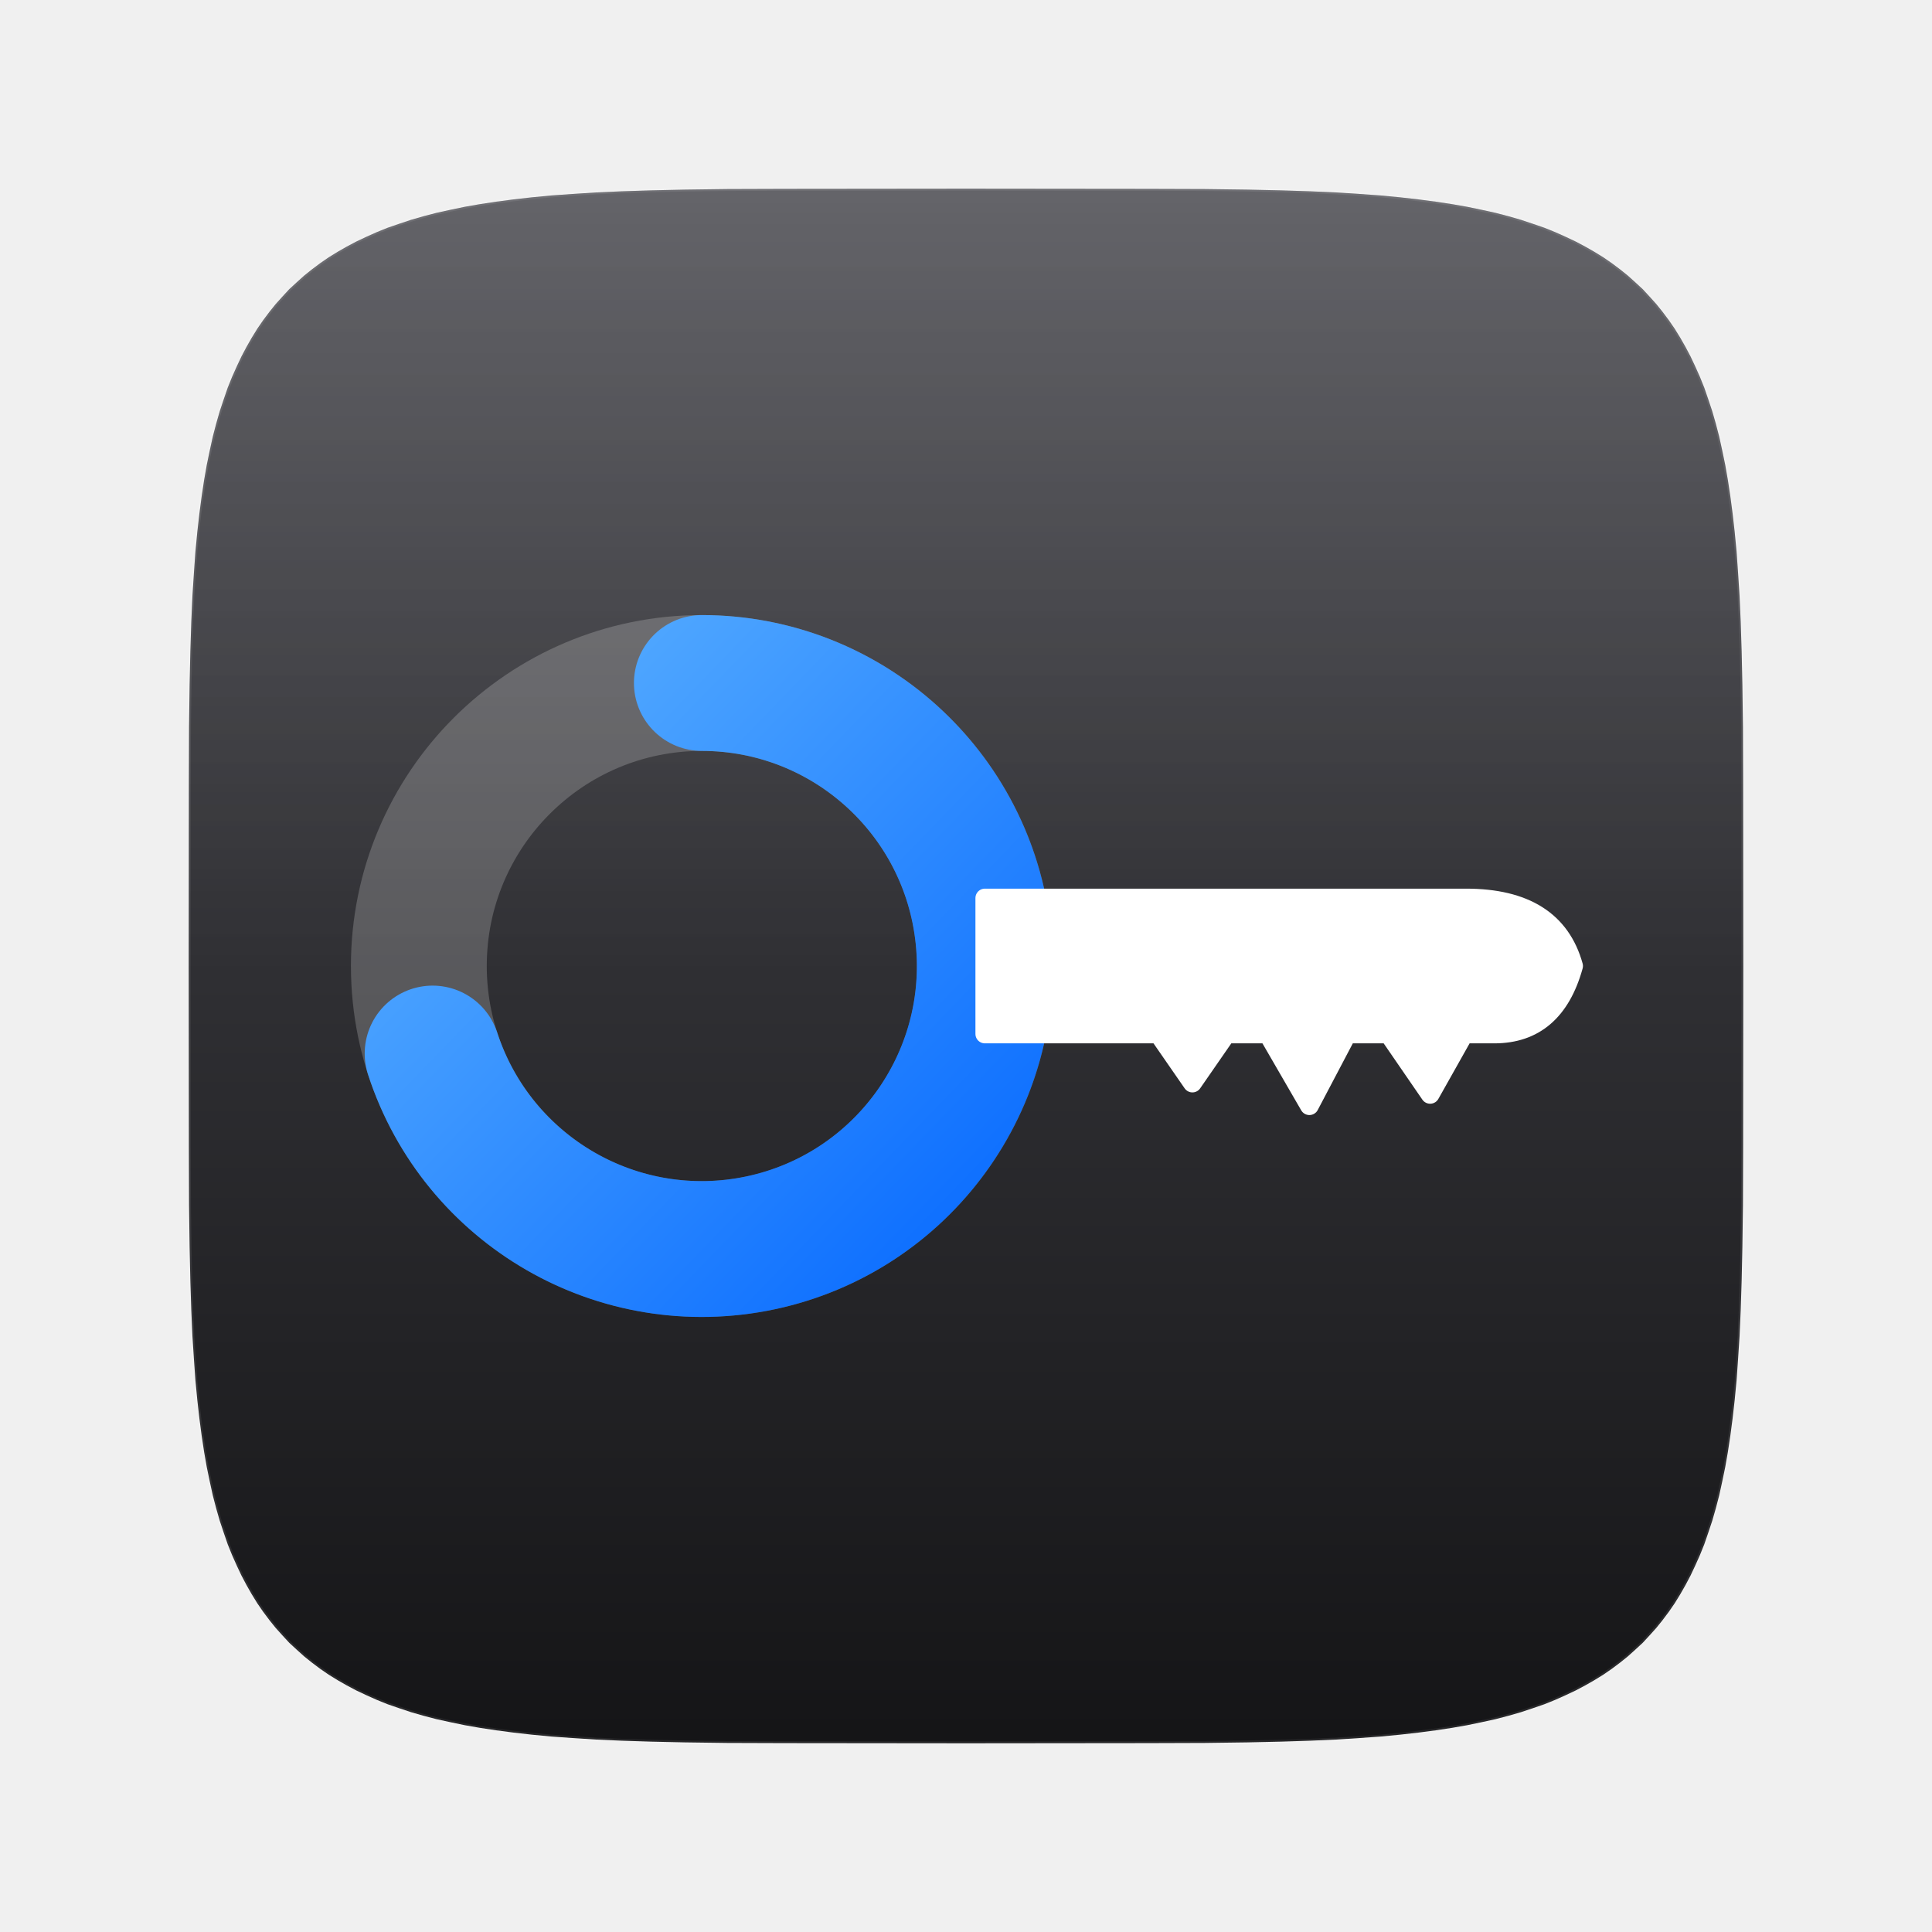
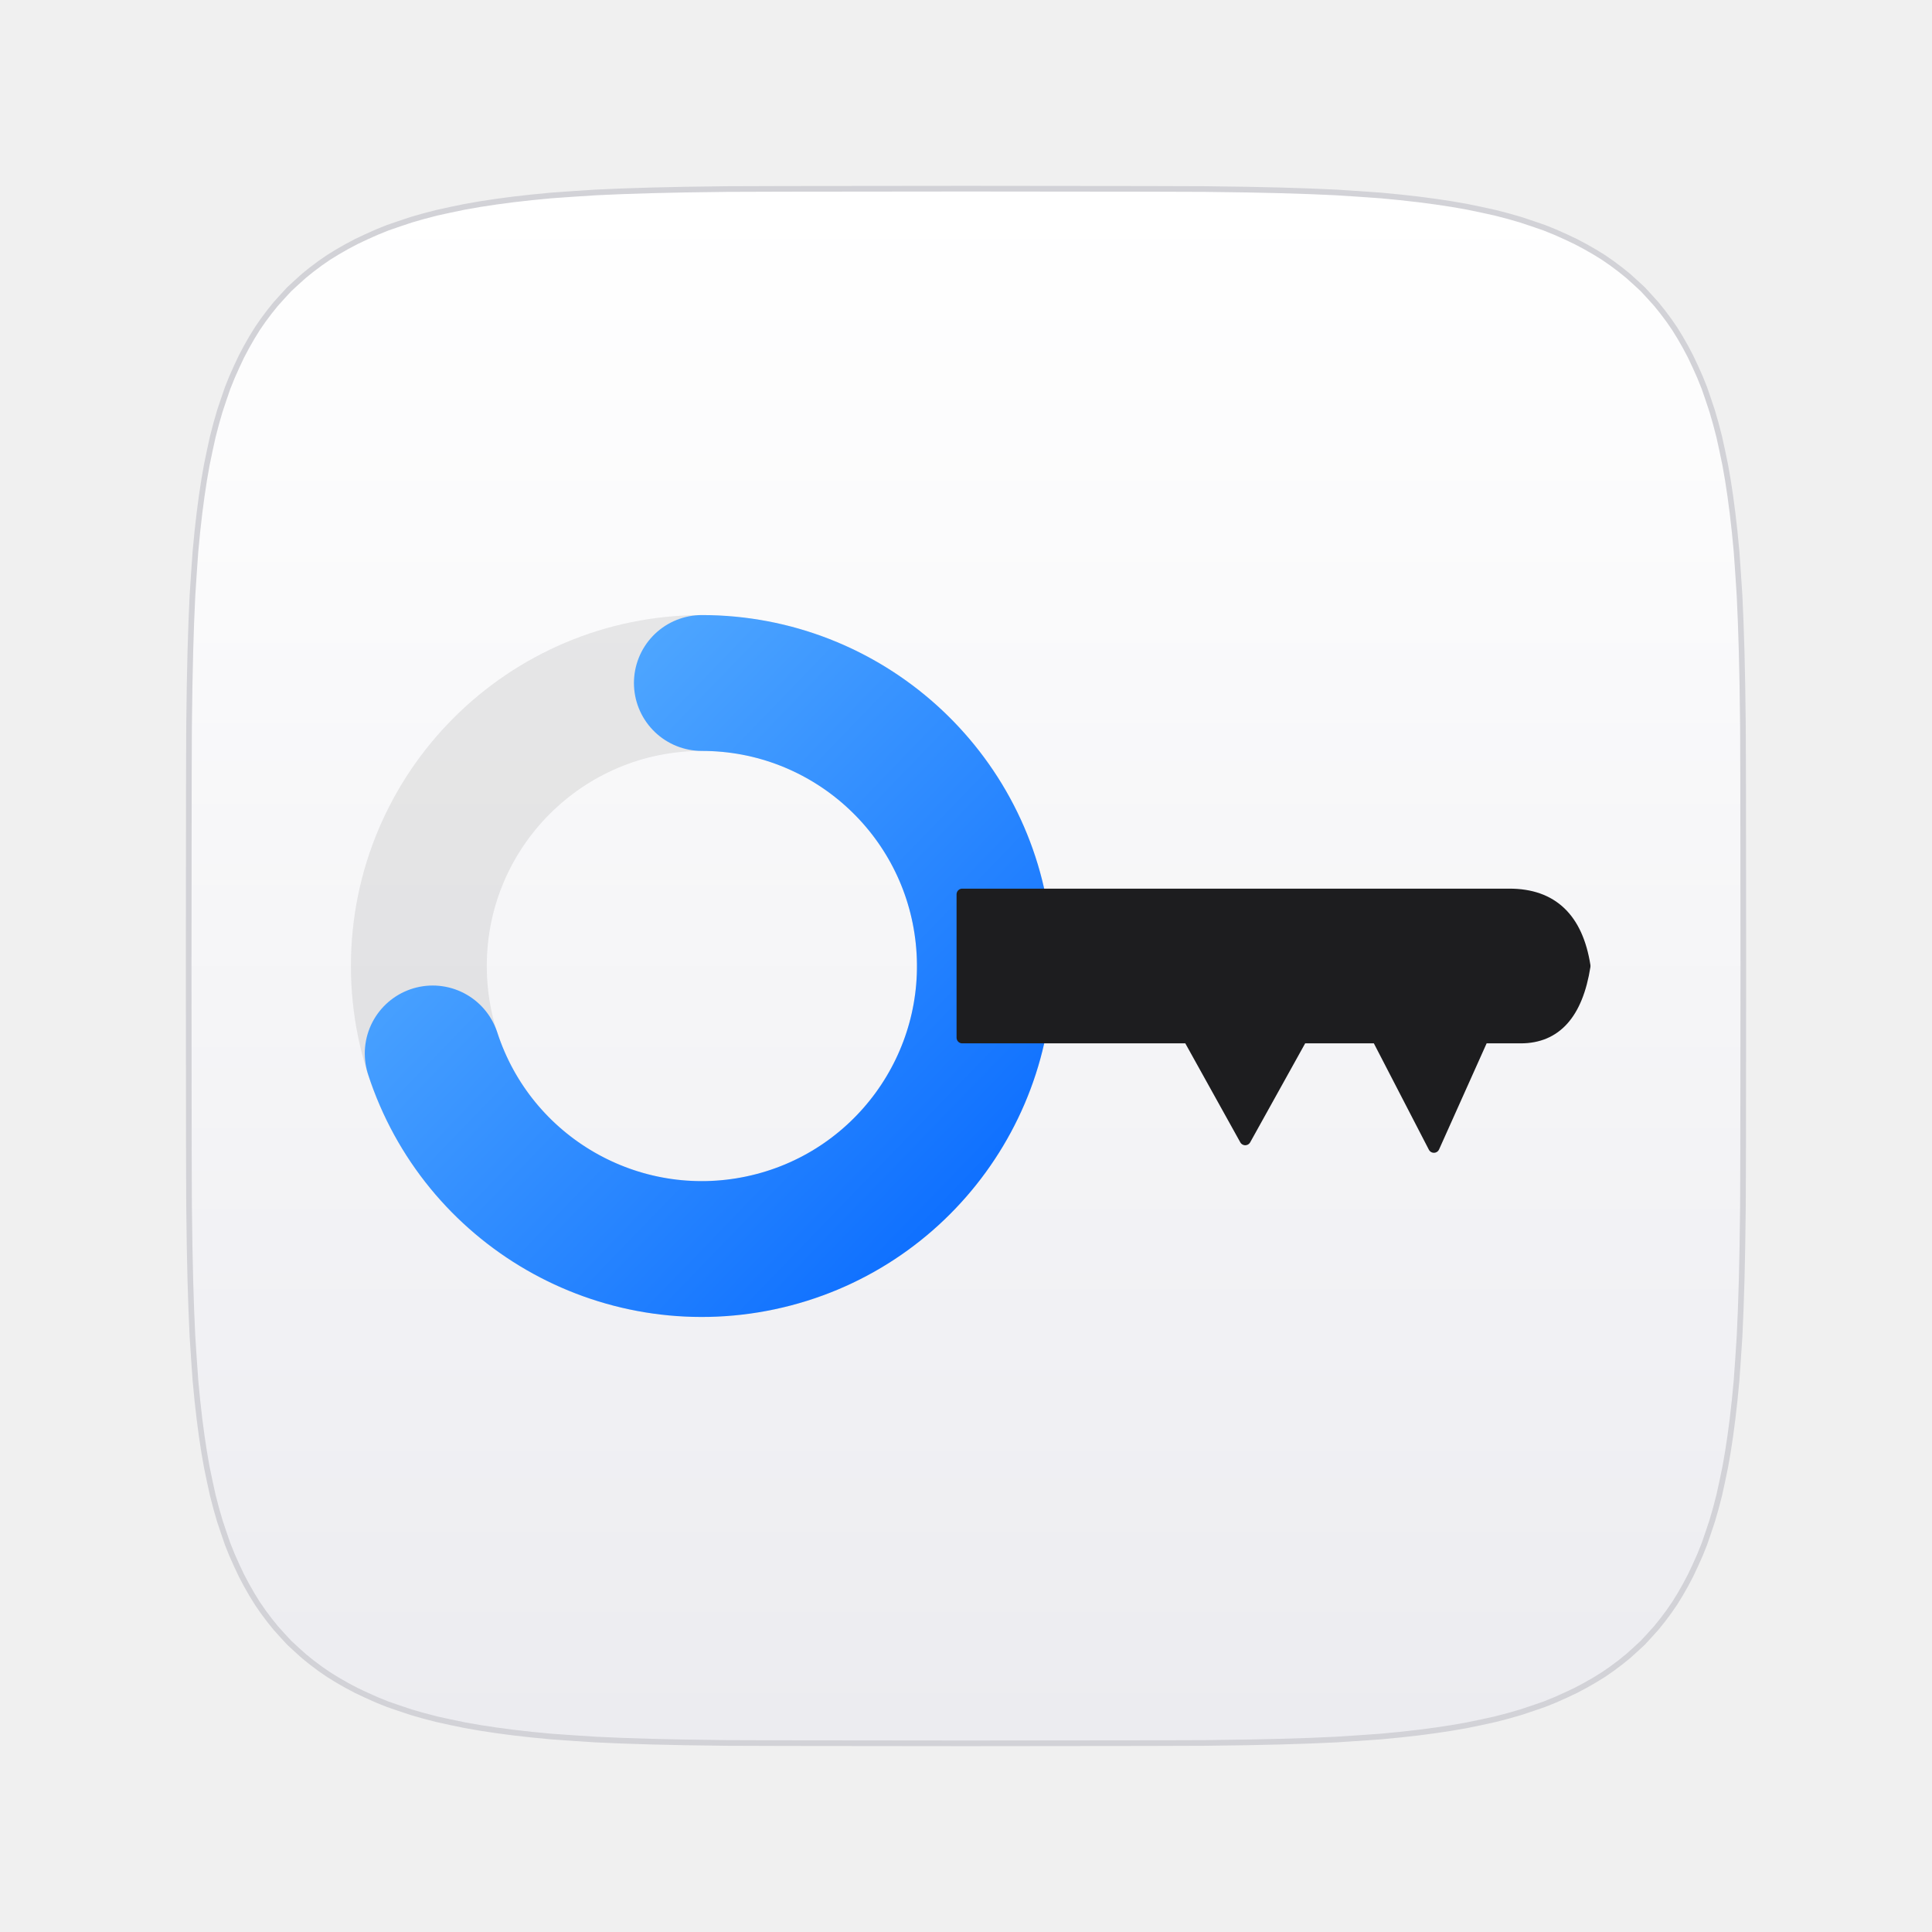
<svg xmlns="http://www.w3.org/2000/svg" viewBox="0 0 1024 1024">
  <defs>
-     <linearGradient id="bg" x1="0" y1="0" x2="0" y2="1">
-       <stop offset="0" stop-color="#4a4a50" />
-       <stop offset="1" stop-color="#151517" />
+     <linearGradient id="tile" x2="0" y2="1">
+       <stop stop-color="#fff" />
+       <stop offset="1" stop-color="#ececf0" />
    </linearGradient>
-     <linearGradient id="hl" x1="0" y1="0" x2="0" y2="1">
-       <stop offset="0" stop-color="#fff" stop-opacity=".14" />
-       <stop offset=".5" stop-color="#fff" stop-opacity="0" />
-     </linearGradient>
-     <linearGradient id="bl" x1="0" y1="0" x2="1" y2="1">
-       <stop offset="0" stop-color="#5ab0ff" />
+     <linearGradient id="blue" x2="1" y2="1">
+       <stop stop-color="#5ab0ff" />
      <stop offset="1" stop-color="#0a6cff" />
    </linearGradient>
-     <filter id="sh" x="-10%" y="-10%" width="120%" height="125%">
-       <feDropShadow dx="0" dy="12" stdDeviation="14" flood-color="#000" flood-opacity=".3" />
+     <filter id="shadow" x="-20%" y="-20%" width="140%" height="150%">
+       <feDropShadow dy="12" stdDeviation="12" flood-opacity="0.13" />
    </filter>
  </defs>
-   <path d="M924.0 512.0L923.9 608.0L923.8 638.6L923.5 660.9L923.1 679.0L922.6 694.5L922.0 708.2L921.2 720.5L920.4 731.8L919.4 742.2L918.3 751.9L917.1 761.0L915.8 769.6L914.4 777.6L912.8 785.3L911.2 792.6L909.4 799.5L907.5 806.1L905.4 812.4L903.3 818.5L901.0 824.2L898.5 829.8L896.0 835.1L893.3 840.2L890.5 845.1L887.6 849.8L884.5 854.3L881.2 858.7L877.9 862.8L874.3 866.8L870.7 870.7L866.8 874.3L862.8 877.9L858.7 881.2L854.3 884.5L849.8 887.6L845.1 890.5L840.2 893.3L835.1 896.0L829.8 898.5L824.2 901.0L818.5 903.3L812.4 905.4L806.1 907.5L799.5 909.4L792.6 911.2L785.3 912.8L777.6 914.4L769.6 915.8L761.0 917.1L751.9 918.3L742.2 919.4L731.8 920.4L720.5 921.2L708.2 922.0L694.5 922.6L679.0 923.1L660.9 923.5L638.6 923.8L608.0 923.9L512.0 924.0L416.0 923.9L385.4 923.8L363.1 923.5L345.0 923.1L329.5 922.6L315.8 922.0L303.5 921.2L292.2 920.4L281.8 919.4L272.1 918.3L263.0 917.1L254.4 915.8L246.4 914.4L238.7 912.8L231.4 911.2L224.5 909.4L217.9 907.5L211.6 905.4L205.5 903.3L199.8 901.0L194.2 898.5L188.9 896.0L183.8 893.3L178.9 890.5L174.2 887.6L169.7 884.5L165.3 881.2L161.2 877.9L157.2 874.3L153.3 870.7L149.7 866.8L146.1 862.8L142.8 858.7L139.5 854.3L136.4 849.8L133.5 845.1L130.7 840.2L128.0 835.1L125.5 829.8L123.0 824.2L120.7 818.5L118.6 812.4L116.5 806.1L114.6 799.5L112.8 792.6L111.2 785.3L109.6 777.6L108.2 769.6L106.9 761.0L105.7 751.9L104.6 742.2L103.6 731.8L102.8 720.5L102.0 708.2L101.4 694.5L100.9 679.0L100.5 660.9L100.2 638.6L100.1 608.0L100.0 512.0L100.1 416.0L100.2 385.4L100.5 363.1L100.9 345.0L101.4 329.5L102.0 315.8L102.8 303.5L103.6 292.2L104.6 281.8L105.7 272.1L106.9 263.0L108.2 254.4L109.6 246.4L111.2 238.7L112.8 231.4L114.6 224.5L116.5 217.9L118.6 211.6L120.7 205.5L123.0 199.8L125.5 194.2L128.0 188.9L130.7 183.8L133.5 178.9L136.4 174.2L139.5 169.7L142.8 165.3L146.1 161.2L149.7 157.2L153.3 153.3L157.2 149.7L161.2 146.1L165.3 142.8L169.7 139.5L174.2 136.4L178.9 133.5L183.8 130.7L188.9 128.0L194.2 125.5L199.8 123.0L205.5 120.7L211.6 118.6L217.9 116.5L224.5 114.6L231.4 112.8L238.7 111.2L246.4 109.6L254.4 108.2L263.0 106.9L272.1 105.7L281.8 104.6L292.2 103.6L303.5 102.8L315.8 102.0L329.5 101.4L345.0 100.9L363.1 100.5L385.4 100.2L416.0 100.1L512.0 100.0L608.0 100.1L638.6 100.2L660.9 100.5L679.0 100.9L694.5 101.4L708.2 102.0L720.5 102.8L731.8 103.6L742.2 104.6L751.9 105.7L761.0 106.9L769.6 108.2L777.6 109.6L785.3 111.2L792.6 112.8L799.5 114.6L806.1 116.5L812.4 118.6L818.5 120.7L824.2 123.0L829.8 125.5L835.1 128.0L840.2 130.7L845.1 133.5L849.8 136.4L854.3 139.5L858.7 142.8L862.8 146.1L866.8 149.7L870.7 153.3L874.3 157.2L877.9 161.2L881.2 165.3L884.5 169.7L887.6 174.2L890.5 178.9L893.3 183.8L896.0 188.9L898.5 194.2L901.0 199.8L903.3 205.5L905.4 211.6L907.5 217.9L909.4 224.5L911.2 231.4L912.8 238.7L914.4 246.4L915.8 254.4L917.1 263.0L918.3 272.1L919.4 281.8L920.4 292.2L921.2 303.5L922.0 315.8L922.6 329.5L923.1 345.0L923.5 363.1L923.8 385.4L923.9 416.0Z" fill="url(#bg)" />
-   <path d="M924.0 512.0L923.9 608.0L923.8 638.6L923.5 660.9L923.1 679.0L922.6 694.5L922.0 708.2L921.2 720.5L920.4 731.8L919.4 742.2L918.3 751.9L917.1 761.0L915.8 769.6L914.4 777.6L912.8 785.3L911.2 792.6L909.4 799.5L907.5 806.1L905.4 812.4L903.3 818.5L901.0 824.2L898.5 829.8L896.0 835.1L893.3 840.2L890.5 845.1L887.6 849.8L884.5 854.3L881.2 858.7L877.9 862.8L874.3 866.8L870.7 870.7L866.8 874.3L862.8 877.9L858.7 881.2L854.3 884.5L849.8 887.6L845.1 890.5L840.2 893.3L835.1 896.0L829.8 898.5L824.2 901.0L818.5 903.3L812.4 905.4L806.1 907.5L799.5 909.4L792.6 911.2L785.3 912.8L777.6 914.4L769.6 915.8L761.0 917.1L751.9 918.3L742.2 919.4L731.8 920.4L720.5 921.2L708.2 922.0L694.5 922.6L679.0 923.1L660.9 923.5L638.6 923.8L608.0 923.9L512.0 924.0L416.0 923.9L385.4 923.8L363.1 923.5L345.0 923.1L329.5 922.6L315.8 922.0L303.5 921.2L292.2 920.4L281.8 919.4L272.1 918.3L263.0 917.1L254.4 915.8L246.4 914.4L238.7 912.8L231.4 911.2L224.5 909.4L217.9 907.5L211.6 905.4L205.5 903.3L199.8 901.0L194.2 898.5L188.9 896.0L183.8 893.3L178.9 890.5L174.2 887.6L169.7 884.5L165.3 881.2L161.2 877.9L157.2 874.3L153.3 870.7L149.7 866.8L146.1 862.8L142.8 858.7L139.5 854.3L136.4 849.8L133.5 845.1L130.7 840.2L128.0 835.1L125.5 829.8L123.0 824.2L120.7 818.5L118.6 812.4L116.5 806.1L114.6 799.5L112.8 792.6L111.2 785.3L109.6 777.6L108.2 769.6L106.9 761.0L105.7 751.9L104.6 742.2L103.6 731.8L102.8 720.5L102.0 708.2L101.4 694.5L100.9 679.0L100.5 660.9L100.2 638.6L100.1 608.0L100.0 512.0L100.1 416.0L100.2 385.4L100.5 363.1L100.9 345.0L101.4 329.5L102.0 315.8L102.8 303.5L103.6 292.2L104.6 281.8L105.7 272.1L106.9 263.0L108.2 254.4L109.6 246.4L111.2 238.7L112.8 231.4L114.6 224.5L116.5 217.9L118.6 211.6L120.7 205.5L123.0 199.8L125.5 194.2L128.0 188.9L130.7 183.8L133.5 178.9L136.4 174.2L139.5 169.7L142.8 165.3L146.1 161.2L149.7 157.2L153.3 153.3L157.2 149.7L161.2 146.1L165.3 142.8L169.7 139.5L174.2 136.4L178.9 133.5L183.8 130.7L188.9 128.0L194.2 125.5L199.8 123.0L205.5 120.7L211.6 118.6L217.9 116.5L224.5 114.6L231.4 112.8L238.7 111.2L246.4 109.6L254.4 108.2L263.0 106.9L272.1 105.7L281.8 104.6L292.2 103.6L303.5 102.8L315.8 102.0L329.5 101.4L345.0 100.9L363.1 100.5L385.4 100.2L416.0 100.1L512.0 100.0L608.0 100.1L638.6 100.2L660.9 100.5L679.0 100.9L694.5 101.4L708.2 102.0L720.5 102.8L731.8 103.6L742.2 104.6L751.9 105.7L761.0 106.9L769.6 108.2L777.6 109.6L785.3 111.2L792.6 112.8L799.5 114.6L806.1 116.5L812.4 118.6L818.5 120.7L824.2 123.0L829.8 125.5L835.1 128.0L840.2 130.7L845.1 133.5L849.8 136.4L854.3 139.5L858.7 142.8L862.8 146.1L866.8 149.7L870.7 153.3L874.3 157.2L877.9 161.2L881.2 165.3L884.5 169.7L887.6 174.2L890.5 178.9L893.3 183.8L896.0 188.9L898.5 194.2L901.0 199.8L903.3 205.5L905.4 211.6L907.5 217.9L909.4 224.5L911.2 231.4L912.8 238.7L914.4 246.4L915.8 254.4L917.1 263.0L918.3 272.1L919.4 281.8L920.4 292.2L921.2 303.5L922.0 315.8L922.6 329.5L923.1 345.0L923.5 363.1L923.8 385.4L923.9 416.0Z" fill="url(#hl)" />
-   <path d="M924.0 512.0L923.9 608.0L923.8 638.6L923.5 660.9L923.1 679.0L922.6 694.5L922.0 708.2L921.2 720.5L920.4 731.8L919.4 742.2L918.3 751.9L917.1 761.0L915.8 769.6L914.4 777.6L912.8 785.3L911.2 792.6L909.4 799.5L907.5 806.1L905.4 812.4L903.3 818.5L901.0 824.2L898.5 829.8L896.0 835.1L893.3 840.2L890.5 845.1L887.6 849.8L884.5 854.3L881.2 858.7L877.9 862.8L874.3 866.8L870.7 870.7L866.8 874.3L862.8 877.9L858.7 881.2L854.3 884.5L849.8 887.6L845.1 890.5L840.2 893.3L835.1 896.0L829.8 898.5L824.2 901.0L818.5 903.3L812.4 905.4L806.1 907.5L799.5 909.4L792.6 911.2L785.3 912.8L777.6 914.4L769.6 915.8L761.0 917.1L751.9 918.3L742.2 919.4L731.8 920.4L720.5 921.2L708.2 922.0L694.5 922.6L679.0 923.1L660.9 923.5L638.6 923.8L608.0 923.9L512.0 924.0L416.0 923.9L385.4 923.8L363.1 923.5L345.0 923.1L329.5 922.6L315.8 922.0L303.5 921.2L292.2 920.4L281.8 919.4L272.1 918.3L263.0 917.1L254.4 915.8L246.4 914.4L238.7 912.8L231.4 911.2L224.5 909.4L217.9 907.5L211.6 905.4L205.5 903.3L199.8 901.0L194.2 898.5L188.9 896.0L183.8 893.3L178.9 890.5L174.2 887.6L169.7 884.5L165.3 881.2L161.2 877.9L157.2 874.3L153.3 870.7L149.7 866.8L146.1 862.8L142.8 858.7L139.5 854.3L136.4 849.8L133.5 845.1L130.7 840.2L128.0 835.1L125.5 829.8L123.0 824.2L120.7 818.5L118.6 812.4L116.5 806.1L114.6 799.5L112.8 792.6L111.2 785.3L109.6 777.6L108.2 769.6L106.9 761.0L105.7 751.9L104.6 742.2L103.6 731.8L102.8 720.5L102.0 708.2L101.4 694.5L100.9 679.0L100.5 660.9L100.2 638.6L100.1 608.0L100.0 512.0L100.1 416.0L100.2 385.4L100.5 363.1L100.9 345.0L101.4 329.5L102.0 315.8L102.8 303.5L103.6 292.2L104.6 281.8L105.7 272.1L106.9 263.0L108.2 254.4L109.6 246.4L111.2 238.7L112.8 231.4L114.6 224.5L116.5 217.9L118.6 211.6L120.7 205.5L123.0 199.8L125.5 194.2L128.0 188.9L130.7 183.8L133.5 178.9L136.4 174.2L139.5 169.7L142.8 165.3L146.1 161.2L149.7 157.2L153.3 153.3L157.2 149.7L161.2 146.1L165.3 142.8L169.7 139.5L174.2 136.4L178.9 133.5L183.8 130.7L188.9 128.0L194.2 125.5L199.8 123.0L205.5 120.7L211.6 118.6L217.9 116.5L224.5 114.6L231.4 112.8L238.7 111.2L246.4 109.6L254.4 108.2L263.0 106.9L272.1 105.7L281.8 104.6L292.2 103.6L303.5 102.8L315.8 102.0L329.5 101.4L345.0 100.9L363.1 100.5L385.4 100.2L416.0 100.1L512.0 100.0L608.0 100.1L638.6 100.2L660.9 100.5L679.0 100.9L694.5 101.4L708.2 102.0L720.5 102.8L731.8 103.6L742.2 104.6L751.9 105.7L761.0 106.9L769.6 108.2L777.6 109.6L785.3 111.2L792.6 112.8L799.5 114.6L806.1 116.5L812.4 118.6L818.5 120.7L824.2 123.0L829.8 125.5L835.1 128.0L840.2 130.7L845.1 133.5L849.8 136.4L854.3 139.5L858.7 142.8L862.8 146.1L866.8 149.7L870.7 153.3L874.3 157.2L877.9 161.2L881.2 165.3L884.5 169.7L887.6 174.2L890.5 178.9L893.3 183.8L896.0 188.9L898.5 194.2L901.0 199.8L903.3 205.5L905.4 211.6L907.5 217.9L909.4 224.5L911.2 231.4L912.8 238.7L914.4 246.4L915.8 254.4L917.1 263.0L918.3 272.1L919.4 281.8L920.4 292.2L921.2 303.5L922.0 315.8L922.6 329.5L923.1 345.0L923.5 363.1L923.8 385.4L923.9 416.0Z" fill="none" stroke="#fff" stroke-opacity=".08" stroke-width="2" />
-   <circle cx="372" cy="512" r="150" fill="none" stroke="#fff" stroke-opacity="0.2" stroke-width="72" />
-   <path d="M372.0 362.0A150 150 0 1 1 229.3 558.4" fill="none" stroke="url(#bl)" stroke-width="72" stroke-linecap="round" />
-   <g transform="translate(372 512)">
-     <path d="M150 -36H405Q452 -36 462 0Q452 36 420 36L404 36L386 68L364 36L342 36L322 74L300 36L278 36L260 62L242 36L150 36Z" fill="#fff" stroke="#fff" stroke-width="10" stroke-linejoin="round" />
-   </g>
+   <path d="M924.0 512.0L923.9 608.0L923.8 638.6L923.5 660.9L923.1 679.0L922.6 694.5L922.0 708.2L921.2 720.5L920.4 731.8L919.4 742.2L918.3 751.9L917.1 761.0L915.8 769.6L914.4 777.6L912.8 785.3L911.2 792.6L909.4 799.5L907.5 806.1L905.4 812.4L903.3 818.5L901.0 824.2L898.5 829.8L896.0 835.1L893.3 840.2L890.5 845.1L887.6 849.8L884.5 854.3L881.2 858.7L877.9 862.8L874.3 866.8L870.7 870.7L866.8 874.3L862.8 877.9L858.7 881.2L854.3 884.5L849.8 887.6L845.1 890.5L840.2 893.3L835.1 896.0L829.8 898.5L824.2 901.0L818.5 903.3L812.4 905.4L806.1 907.5L799.5 909.4L792.6 911.2L785.3 912.8L777.6 914.4L769.6 915.8L761.0 917.1L751.9 918.3L742.2 919.4L731.8 920.4L720.5 921.2L708.2 922.0L694.5 922.6L679.0 923.1L660.9 923.5L638.6 923.8L608.0 923.9L512.0 924.0L416.0 923.9L385.4 923.8L363.1 923.5L345.0 923.1L329.5 922.6L315.8 922.0L303.5 921.2L292.2 920.4L281.8 919.4L272.1 918.3L263.0 917.1L254.4 915.8L246.4 914.4L238.7 912.8L231.4 911.2L224.5 909.4L217.9 907.5L211.6 905.4L205.5 903.3L199.8 901.0L194.2 898.5L188.9 896.0L183.8 893.3L178.9 890.5L174.2 887.6L169.7 884.5L165.3 881.2L161.2 877.9L157.2 874.3L153.3 870.7L149.7 866.8L146.1 862.8L142.8 858.7L139.5 854.3L136.4 849.8L133.5 845.1L130.7 840.2L128.0 835.1L125.5 829.8L123.0 824.2L120.7 818.5L118.6 812.4L116.5 806.1L114.6 799.5L112.8 792.6L111.2 785.3L109.6 777.6L108.2 769.6L106.9 761.0L105.7 751.9L104.6 742.2L103.6 731.8L102.8 720.5L102.0 708.2L101.4 694.5L100.9 679.0L100.5 660.9L100.2 638.6L100.1 608.0L100.0 512.0L100.1 416.0L100.2 385.4L100.5 363.1L100.9 345.0L101.4 329.5L102.0 315.8L102.8 303.5L103.6 292.2L104.6 281.8L105.7 272.1L106.9 263.0L108.2 254.4L109.6 246.4L111.2 238.7L112.8 231.4L114.6 224.5L116.5 217.9L118.6 211.6L120.7 205.5L123.0 199.8L125.5 194.2L128.0 188.9L130.7 183.8L133.5 178.9L136.4 174.2L139.5 169.7L142.8 165.3L146.1 161.2L149.7 157.2L153.3 153.3L157.2 149.7L161.2 146.1L165.3 142.8L169.7 139.5L174.2 136.4L178.9 133.5L183.8 130.7L188.9 128.0L194.2 125.5L199.8 123.0L205.5 120.7L211.6 118.6L217.9 116.5L224.5 114.6L231.4 112.8L238.7 111.2L246.4 109.6L254.4 108.2L263.0 106.9L272.1 105.7L281.8 104.6L292.2 103.6L303.5 102.8L315.8 102.0L329.5 101.4L345.0 100.9L363.1 100.5L385.4 100.2L416.0 100.1L512.0 100.0L608.0 100.1L638.6 100.2L660.9 100.5L679.0 100.9L694.5 101.4L708.2 102.0L720.5 102.8L731.8 103.6L742.2 104.6L751.9 105.7L761.0 106.9L769.6 108.2L777.6 109.6L785.3 111.2L792.6 112.8L799.5 114.6L806.1 116.5L812.4 118.6L818.5 120.7L824.2 123.0L829.8 125.5L835.1 128.0L840.2 130.7L845.1 133.5L849.8 136.4L854.3 139.5L858.7 142.8L862.8 146.1L866.8 149.7L870.7 153.3L874.3 157.2L877.9 161.2L881.2 165.3L884.5 169.7L887.6 174.2L890.5 178.9L893.3 183.8L896.0 188.9L898.5 194.2L901.0 199.8L903.3 205.5L905.4 211.6L907.5 217.9L909.4 224.5L911.2 231.4L912.8 238.7L914.4 246.4L915.8 254.4L917.1 263.0L918.3 272.1L919.4 281.8L920.4 292.2L921.2 303.5L922.0 315.8L922.6 329.5L923.1 345.0L923.5 363.1L923.8 385.4L923.9 416.0Z" fill="url(#tile)" stroke="#d2d2d7" stroke-width="3" />
+   <circle cx="372" cy="512" r="150" fill="none" stroke="#000" stroke-opacity=".08" stroke-width="72" />
+   <path d="M372 362A150 150 0 1 1 229.34 558.35" fill="none" stroke="url(#blue)" stroke-width="72" stroke-linecap="round" />
+   <path d="M510 474H800Q834 474 840 512Q834 550 806 550H786L760 608L730 550H690L660 604L630 550H510Z" fill="#1d1d1f" stroke="#1d1d1f" stroke-width="6" stroke-linejoin="round" />
</svg>
